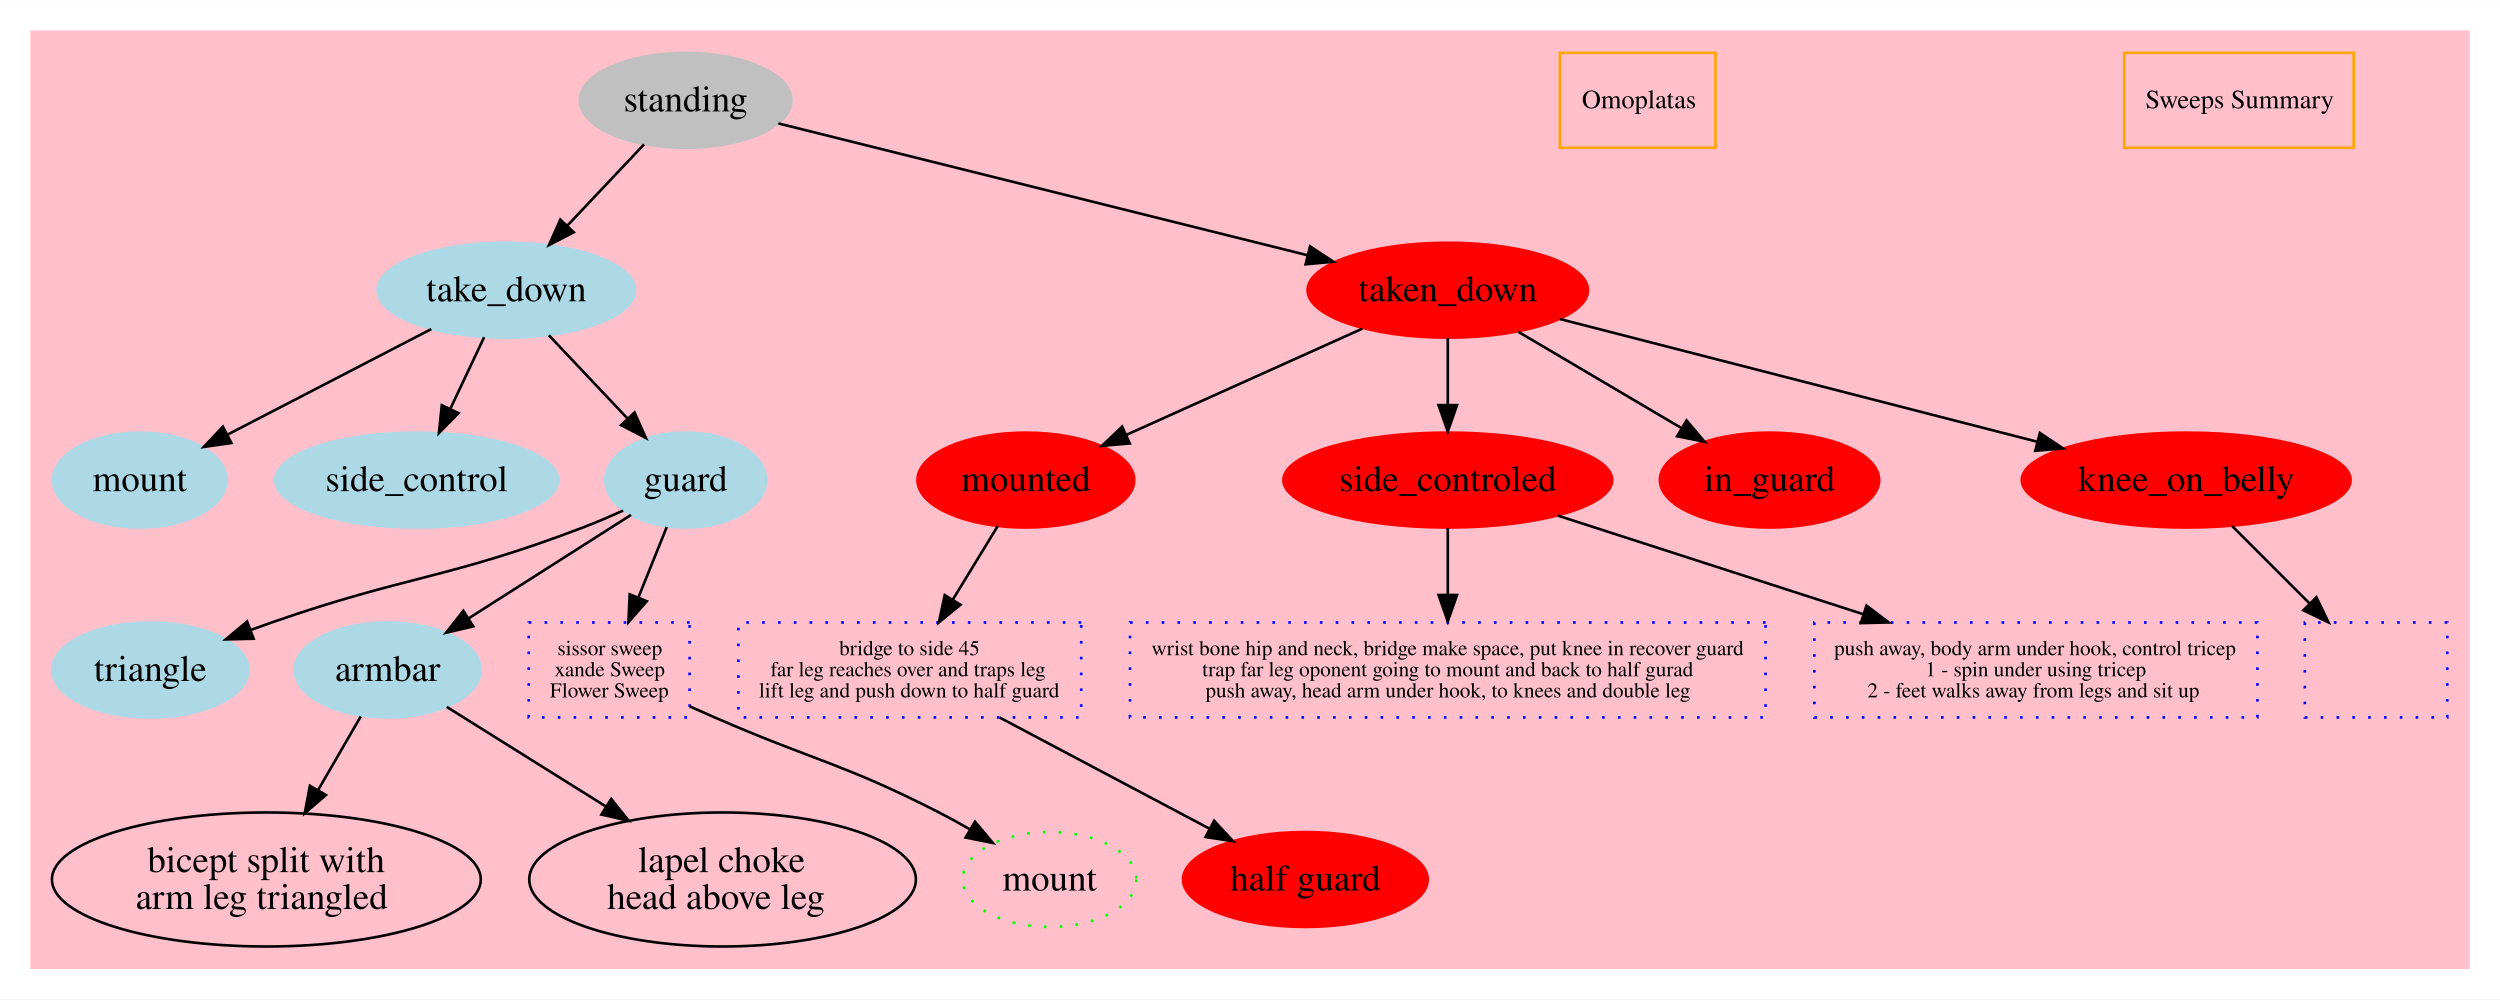
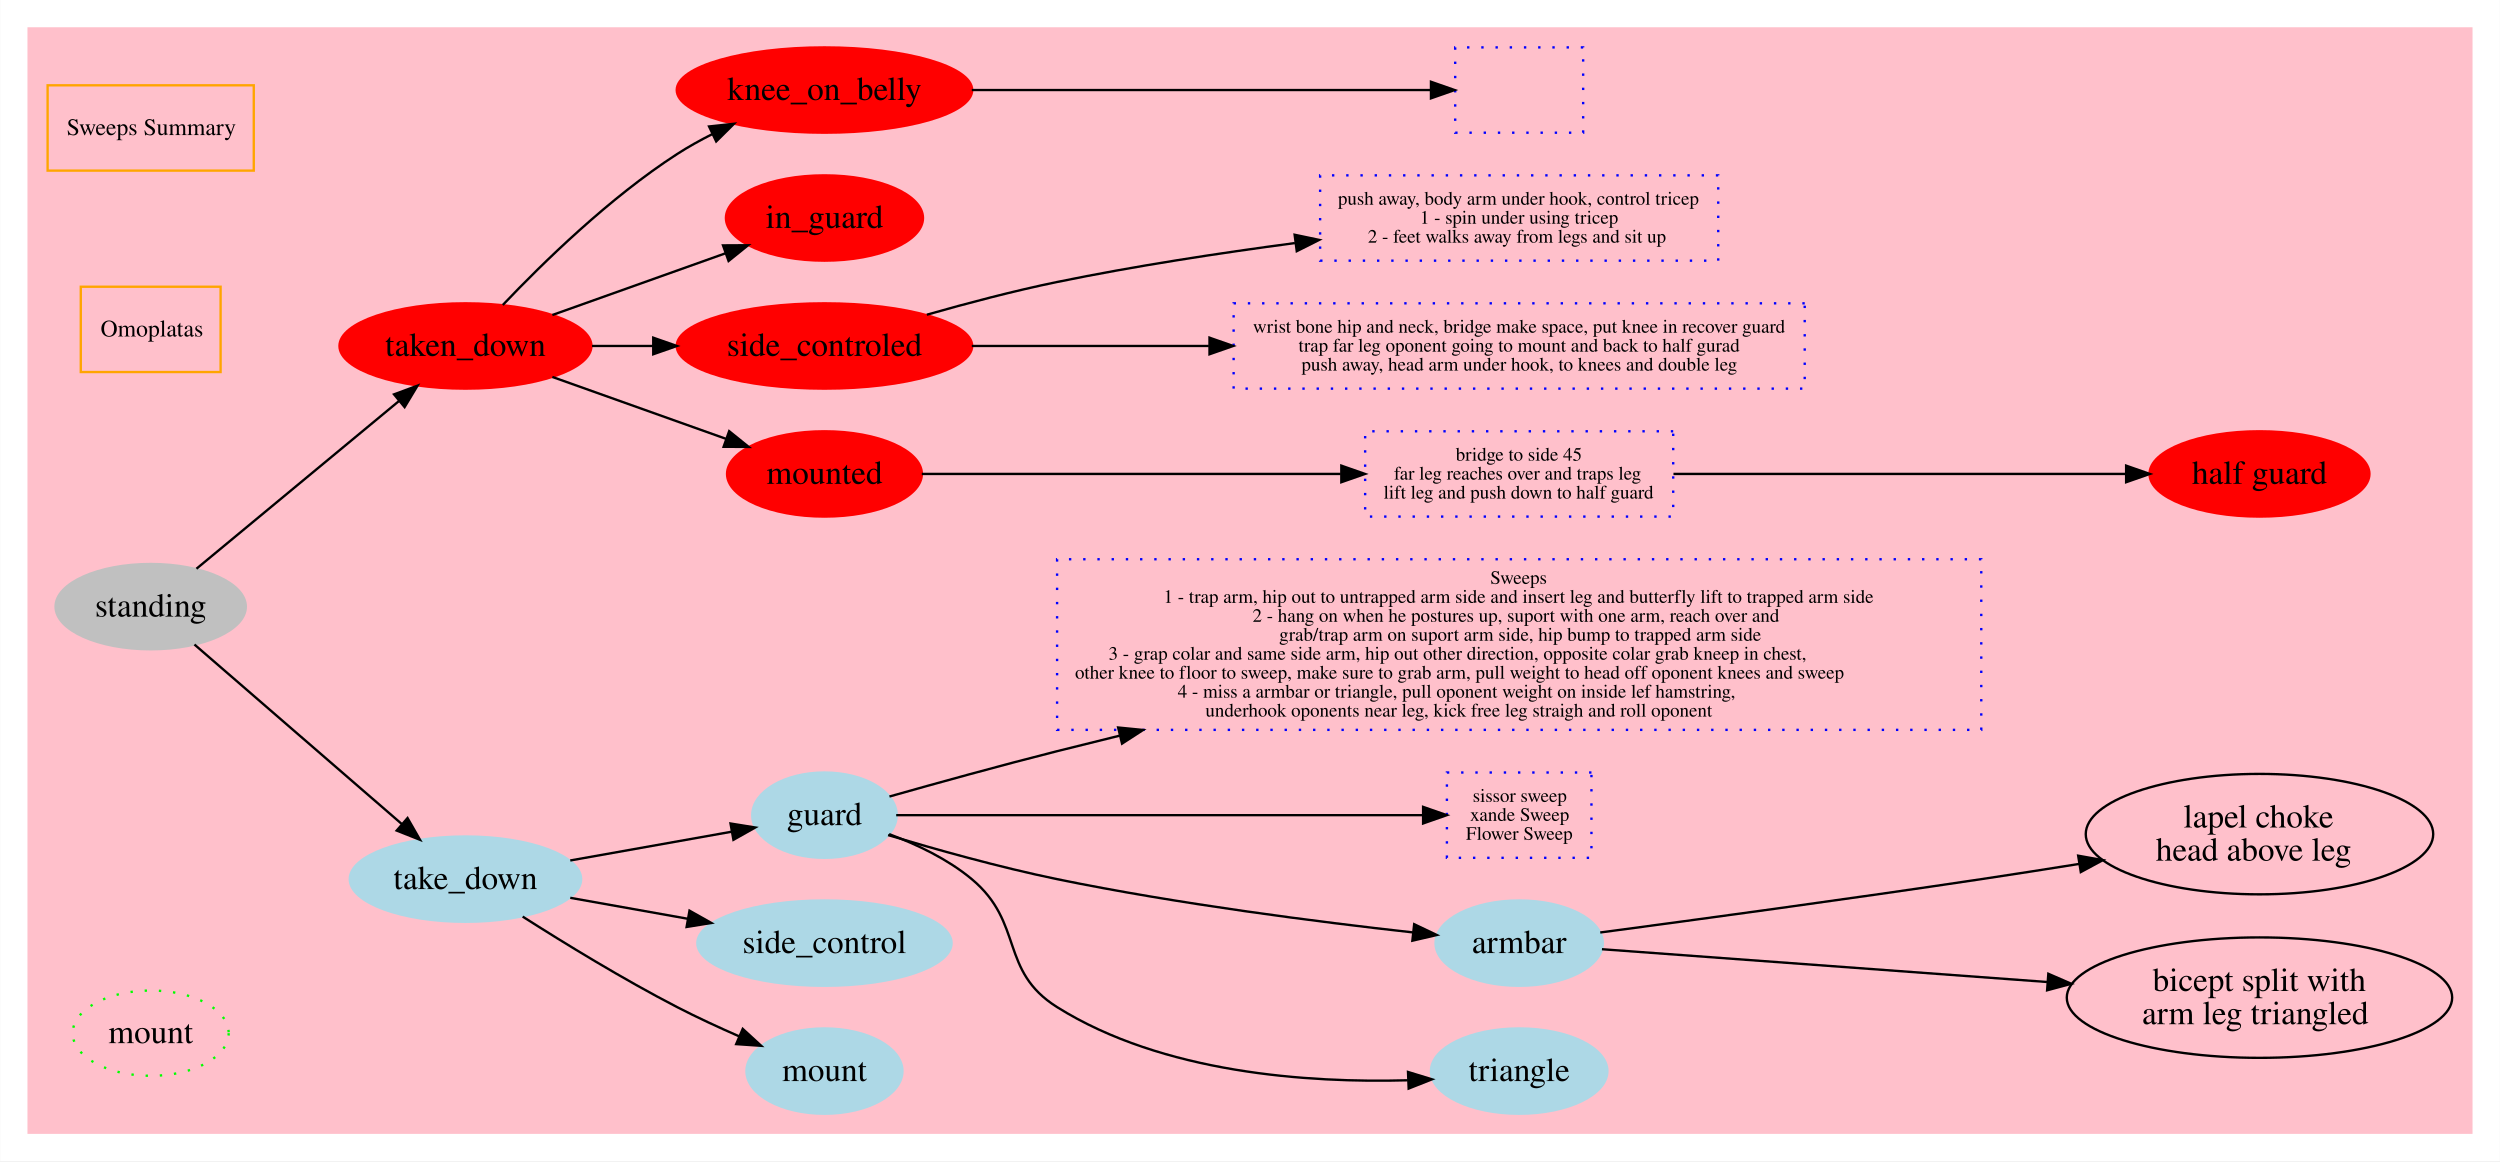
- <svg xmlns="http://www.w3.org/2000/svg" xmlns:xlink="http://www.w3.org/1999/xlink" width="948pt" height="379pt" viewBox="0.00 0.00 948.00 378.91">
-   <g id="graph0" class="graph" transform="scale(1 1) rotate(0) translate(4 374.9117)">
-     <polygon fill="#ffffff" stroke="transparent" points="-4,4 -4,-374.912 944,-374.912 944,4 -4,4" />
+ <svg xmlns="http://www.w3.org/2000/svg" xmlns:xlink="http://www.w3.org/1999/xlink" width="1055pt" height="490pt" viewBox="0.00 0.00 1054.82 490.00">
+   <g id="graph0" class="graph" transform="scale(1 1) rotate(0) translate(4 486)">
+     <polygon fill="#ffffff" stroke="transparent" points="-4,4 -4,-486 1050.818,-486 1050.818,4 -4,4" />
    <g id="clust1" class="cluster">
-       <polygon fill="#ffc0cb" stroke="#ffc0cb" points="8,-8 8,-362.912 932,-362.912 932,-8 8,-8" />
+       <polygon fill="#ffc0cb" stroke="#ffc0cb" points="8,-8 8,-474 1038.818,-474 1038.818,-8 8,-8" />
    </g>
    <g id="node1" class="node">
      <g id="a_node1">
        <a xlink:href="https://www.youtube.com/watch?v=cxc6uoaso7Q" xlink:title="&lt;TABLE&gt;">
-           <polygon fill="none" stroke="#ffa500" points="888.5,-354.912 801.5,-354.912 801.5,-318.912 888.5,-318.912 888.5,-354.912" />
-           <text text-anchor="start" x="809.531" y="-333.912" font-family="Times,serif" font-size="10.00" fill="#000000">Sweeps Summary</text>
+           <polygon fill="none" stroke="#ffa500" points="103,-450 16,-450 16,-414 103,-414 103,-450" />
+           <text text-anchor="start" x="24.031" y="-429" font-family="Times,serif" font-size="10.00" fill="#000000">Sweeps Summary</text>
        </a>
      </g>
    </g>
    <g id="node2" class="node">
      <g id="a_node2">
        <a xlink:href="https://www.youtube.com/watch?v=tfvEGtSCIRI" xlink:title="&lt;TABLE&gt;">
-           <polygon fill="none" stroke="#ffa500" points="646.5,-354.912 587.5,-354.912 587.5,-318.912 646.5,-318.912 646.5,-354.912" />
-           <text text-anchor="start" x="595.837" y="-333.912" font-family="Times,serif" font-size="10.00" fill="#000000">Omoplatas</text>
+           <polygon fill="none" stroke="#ffa500" points="89,-365 30,-365 30,-329 89,-329 89,-365" />
+           <text text-anchor="start" x="38.337" y="-344" font-family="Times,serif" font-size="10.00" fill="#000000">Omoplatas</text>
        </a>
      </g>
    </g>
    <g id="node3" class="node">
-       <ellipse fill="#c0c0c0" stroke="#c0c0c0" cx="256" cy="-336.912" rx="40.149" ry="18" />
-       <text text-anchor="middle" x="256" y="-332.712" font-family="Times,serif" font-size="14.00" fill="#000000">standing</text>
+       <ellipse fill="#c0c0c0" stroke="#c0c0c0" cx="59.5" cy="-230" rx="40.149" ry="18" />
+       <text text-anchor="middle" x="59.5" y="-225.8" font-family="Times,serif" font-size="14.00" fill="#000000">standing</text>
    </g>
    <g id="node4" class="node">
-       <ellipse fill="#add8e6" stroke="#add8e6" cx="188" cy="-264.912" rx="48.819" ry="18" />
-       <text text-anchor="middle" x="188" y="-260.712" font-family="Times,serif" font-size="14.00" fill="#000000">take_down</text>
+       <ellipse fill="#add8e6" stroke="#add8e6" cx="192.331" cy="-115" rx="48.819" ry="18" />
+       <text text-anchor="middle" x="192.331" y="-110.8" font-family="Times,serif" font-size="14.00" fill="#000000">take_down</text>
    </g>
    <g id="edge1" class="edge">
-       <path fill="none" stroke="#000000" d="M240.228,-320.212C231.6,-311.076 220.746,-299.584 211.172,-289.447" />
-       <polygon fill="#000000" stroke="#000000" points="213.569,-286.887 204.158,-282.02 208.48,-291.694 213.569,-286.887" />
+       <path fill="none" stroke="#000000" d="M77.97,-214.01C100.71,-194.322 139.507,-160.733 165.526,-138.207" />
+       <polygon fill="#000000" stroke="#000000" points="167.889,-140.791 173.158,-131.599 163.307,-135.499 167.889,-140.791" />
    </g>
    <g id="node5" class="node">
-       <ellipse fill="#ff0000" stroke="#ff0000" cx="545" cy="-264.912" rx="53.163" ry="18" />
-       <text text-anchor="middle" x="545" y="-260.712" font-family="Times,serif" font-size="14.00" fill="#000000">taken_down</text>
+       <ellipse fill="#ff0000" stroke="#ff0000" cx="192.331" cy="-340" rx="53.163" ry="18" />
+       <text text-anchor="middle" x="192.331" y="-335.8" font-family="Times,serif" font-size="14.00" fill="#000000">taken_down</text>
    </g>
    <g id="edge2" class="edge">
-       <path fill="none" stroke="#000000" d="M291.148,-328.155C341.203,-315.685 433.416,-292.711 491.849,-278.154" />
-       <polygon fill="#000000" stroke="#000000" points="492.779,-281.529 501.636,-275.715 491.087,-274.736 492.779,-281.529" />
+       <path fill="none" stroke="#000000" d="M78.815,-245.995C101.279,-264.599 138.557,-295.469 164.228,-316.728" />
+       <polygon fill="#000000" stroke="#000000" points="162.188,-319.582 172.122,-323.264 166.652,-314.191 162.188,-319.582" />
    </g>
    <g id="node15" class="node">
-       <ellipse fill="#add8e6" stroke="#add8e6" cx="49" cy="-192.912" rx="32.917" ry="18" />
-       <text text-anchor="middle" x="49" y="-188.712" font-family="Times,serif" font-size="14.00" fill="#000000">mount</text>
+       <ellipse fill="#add8e6" stroke="#add8e6" cx="343.832" cy="-34" rx="32.917" ry="18" />
+       <text text-anchor="middle" x="343.832" y="-29.8" font-family="Times,serif" font-size="14.00" fill="#000000">mount</text>
    </g>
    <g id="edge12" class="edge">
-       <path fill="none" stroke="#000000" d="M159.536,-250.168C137.098,-238.545 105.769,-222.317 82.192,-210.105" />
-       <polygon fill="#000000" stroke="#000000" points="83.741,-206.965 73.252,-205.474 80.521,-213.181 83.741,-206.965" />
+       <path fill="none" stroke="#000000" d="M216.471,-99.197C234.165,-87.916 258.959,-72.725 281.662,-61 290.031,-56.678 299.245,-52.419 307.957,-48.606" />
+       <polygon fill="#000000" stroke="#000000" points="309.34,-51.821 317.15,-44.662 306.58,-45.388 309.34,-51.821" />
    </g>
    <g id="node16" class="node">
-       <ellipse fill="#add8e6" stroke="#add8e6" cx="154" cy="-192.912" rx="53.647" ry="18" />
-       <text text-anchor="middle" x="154" y="-188.712" font-family="Times,serif" font-size="14.00" fill="#000000">side_control</text>
+       <ellipse fill="#add8e6" stroke="#add8e6" cx="343.832" cy="-88" rx="53.647" ry="18" />
+       <text text-anchor="middle" x="343.832" y="-83.8" font-family="Times,serif" font-size="14.00" fill="#000000">side_control</text>
    </g>
    <g id="edge13" class="edge">
-       <path fill="none" stroke="#000000" d="M179.595,-247.114C175.713,-238.893 171.019,-228.953 166.717,-219.842" />
-       <polygon fill="#000000" stroke="#000000" points="169.861,-218.302 162.426,-210.754 163.531,-221.291 169.861,-218.302" />
+       <path fill="none" stroke="#000000" d="M236.559,-107.118C252.037,-104.359 269.652,-101.22 286.071,-98.294" />
+       <polygon fill="#000000" stroke="#000000" points="286.878,-101.705 296.109,-96.505 285.65,-94.814 286.878,-101.705" />
    </g>
    <g id="node17" class="node">
-       <ellipse fill="#add8e6" stroke="#add8e6" cx="256" cy="-192.912" rx="30.486" ry="18" />
-       <text text-anchor="middle" x="256" y="-188.712" font-family="Times,serif" font-size="14.00" fill="#000000">guard</text>
+       <ellipse fill="#add8e6" stroke="#add8e6" cx="343.832" cy="-142" rx="30.486" ry="18" />
+       <text text-anchor="middle" x="343.832" y="-137.8" font-family="Times,serif" font-size="14.00" fill="#000000">guard</text>
    </g>
    <g id="edge14" class="edge">
-       <path fill="none" stroke="#000000" d="M204.115,-247.849C213.003,-238.438 224.171,-226.613 233.867,-216.347" />
-       <polygon fill="#000000" stroke="#000000" points="236.611,-218.539 240.932,-208.866 231.522,-213.733 236.611,-218.539" />
+       <path fill="none" stroke="#000000" d="M236.559,-122.882C258.077,-126.717 283.726,-131.288 304.547,-134.999" />
+       <polygon fill="#000000" stroke="#000000" points="304.185,-138.489 314.644,-136.798 305.413,-131.598 304.185,-138.489" />
    </g>
    <g id="node6" class="node">
-       <ellipse fill="#ff0000" stroke="#ff0000" cx="385" cy="-192.912" rx="41.109" ry="18" />
-       <text text-anchor="middle" x="385" y="-188.712" font-family="Times,serif" font-size="14.00" fill="#000000">mounted</text>
+       <ellipse fill="#ff0000" stroke="#ff0000" cx="343.832" cy="-286" rx="41.109" ry="18" />
+       <text text-anchor="middle" x="343.832" y="-281.8" font-family="Times,serif" font-size="14.00" fill="#000000">mounted</text>
    </g>
    <g id="edge3" class="edge">
-       <path fill="none" stroke="#000000" d="M512.622,-250.341C486.728,-238.689 450.37,-222.328 423.081,-210.048" />
-       <polygon fill="#000000" stroke="#000000" points="424.394,-206.801 413.839,-205.889 421.522,-213.185 424.394,-206.801" />
+       <path fill="none" stroke="#000000" d="M229.005,-326.928C251.15,-319.035 279.431,-308.955 302.384,-300.773" />
+       <polygon fill="#000000" stroke="#000000" points="303.617,-304.05 311.862,-297.395 301.267,-297.456 303.617,-304.05" />
    </g>
    <g id="node7" class="node">
-       <ellipse fill="#ff0000" stroke="#ff0000" cx="545" cy="-192.912" rx="62.341" ry="18" />
-       <text text-anchor="middle" x="545" y="-188.712" font-family="Times,serif" font-size="14.00" fill="#000000">side_controled</text>
+       <ellipse fill="#ff0000" stroke="#ff0000" cx="343.832" cy="-340" rx="62.341" ry="18" />
+       <text text-anchor="middle" x="343.832" y="-335.8" font-family="Times,serif" font-size="14.00" fill="#000000">side_controled</text>
    </g>
    <g id="edge4" class="edge">
-       <path fill="none" stroke="#000000" d="M545,-246.743C545,-239.043 545,-229.886 545,-221.328" />
-       <polygon fill="#000000" stroke="#000000" points="548.5,-221.325 545,-211.325 541.5,-221.325 548.5,-221.325" />
+       <path fill="none" stroke="#000000" d="M245.745,-340C254.072,-340 262.795,-340 271.459,-340" />
+       <polygon fill="#000000" stroke="#000000" points="271.575,-343.5 281.575,-340 271.575,-336.5 271.575,-343.5" />
    </g>
    <g id="node8" class="node">
-       <ellipse fill="#ff0000" stroke="#ff0000" cx="667" cy="-192.912" rx="41.585" ry="18" />
-       <text text-anchor="middle" x="667" y="-188.712" font-family="Times,serif" font-size="14.00" fill="#000000">in_guard</text>
+       <ellipse fill="#ff0000" stroke="#ff0000" cx="343.832" cy="-394" rx="41.585" ry="18" />
+       <text text-anchor="middle" x="343.832" y="-389.8" font-family="Times,serif" font-size="14.00" fill="#000000">in_guard</text>
    </g>
    <g id="edge5" class="edge">
-       <path fill="none" stroke="#000000" d="M571.773,-249.111C589.939,-238.39 614.092,-224.136 633.528,-212.666" />
-       <polygon fill="#000000" stroke="#000000" points="635.531,-215.548 642.364,-207.451 631.973,-209.519 635.531,-215.548" />
+       <path fill="none" stroke="#000000" d="M229.005,-353.072C251.073,-360.938 279.235,-370.975 302.146,-379.142" />
+       <polygon fill="#000000" stroke="#000000" points="301.015,-382.454 311.61,-382.515 303.365,-375.861 301.015,-382.454" />
    </g>
    <g id="node9" class="node">
-       <ellipse fill="#ff0000" stroke="#ff0000" cx="825" cy="-192.912" rx="62.341" ry="18" />
-       <text text-anchor="middle" x="825" y="-188.712" font-family="Times,serif" font-size="14.00" fill="#000000">knee_on_belly</text>
+       <ellipse fill="#ff0000" stroke="#ff0000" cx="343.832" cy="-448" rx="62.341" ry="18" />
+       <text text-anchor="middle" x="343.832" y="-443.8" font-family="Times,serif" font-size="14.00" fill="#000000">knee_on_belly</text>
    </g>
    <g id="edge6" class="edge">
-       <path fill="none" stroke="#000000" d="M587.526,-253.976C635.817,-241.559 714.826,-221.242 768.321,-207.486" />
-       <polygon fill="#000000" stroke="#000000" points="769.518,-210.792 778.331,-204.912 767.775,-204.013 769.518,-210.792" />
+       <path fill="none" stroke="#000000" d="M208.093,-357.304C224.963,-375.058 253.166,-402.609 281.662,-421 286.296,-423.991 291.318,-426.792 296.43,-429.372" />
+       <polygon fill="#000000" stroke="#000000" points="295.131,-432.63 305.664,-433.771 298.142,-426.311 295.131,-432.63" />
    </g>
    <g id="node11" class="node">
      <g id="a_node11">
        <a xlink:href="https://www.youtube.com/watch?v=q2OAJF__P2w" xlink:title="&lt;TABLE&gt;">
-           <polygon fill="none" stroke="#0000ff" stroke-dasharray="1,5" points="406,-138.912 276,-138.912 276,-102.912 406,-102.912 406,-138.912" />
-           <text text-anchor="start" x="314.227" y="-126.512" font-family="Times,serif" font-size="8.00" fill="#000000">bridge to side 45</text>
-           <text text-anchor="start" x="288.139" y="-118.512" font-family="Times,serif" font-size="8.00" fill="#000000">far leg reaches over and traps leg</text>
-           <text text-anchor="start" x="283.789" y="-110.512" font-family="Times,serif" font-size="8.00" fill="#000000">lift leg and push down to half guard</text>
+           <polygon fill="none" stroke="#0000ff" stroke-dasharray="1,5" points="702.002,-304 572.002,-304 572.002,-268 702.002,-268 702.002,-304" />
+           <text text-anchor="start" x="610.229" y="-291.6" font-family="Times,serif" font-size="8.00" fill="#000000">bridge to side 45</text>
+           <text text-anchor="start" x="584.141" y="-283.6" font-family="Times,serif" font-size="8.00" fill="#000000">far leg reaches over and traps leg</text>
+           <text text-anchor="start" x="579.791" y="-275.6" font-family="Times,serif" font-size="8.00" fill="#000000">lift leg and push down to half guard</text>
        </a>
      </g>
    </g>
    <g id="edge8" class="edge">
-       <path fill="none" stroke="#000000" d="M374.349,-175.482C369.222,-167.093 362.963,-156.851 357.258,-147.515" />
-       <polygon fill="#000000" stroke="#000000" points="360.214,-145.64 352.013,-138.932 354.241,-149.29 360.214,-145.64" />
+       <path fill="none" stroke="#000000" d="M384.905,-286C430.598,-286 505.388,-286 561.665,-286" />
+       <polygon fill="#000000" stroke="#000000" points="561.947,-289.5 571.947,-286 561.947,-282.5 561.947,-289.5" />
    </g>
    <g id="node13" class="node">
      <g id="a_node13">
        <a xlink:href="https://www.youtube.com/watch?v=S_vtppaNxoc" xlink:title="&lt;TABLE&gt;">
-           <polygon fill="none" stroke="#0000ff" stroke-dasharray="1,5" points="665.5,-138.912 424.5,-138.912 424.5,-102.912 665.5,-102.912 665.5,-138.912" />
-           <text text-anchor="start" x="432.652" y="-126.512" font-family="Times,serif" font-size="8.00" fill="#000000">wrist bone hip and neck, bridge make space, put knee in recover guard</text>
-           <text text-anchor="start" x="451.859" y="-118.512" font-family="Times,serif" font-size="8.00" fill="#000000">trap far leg oponent going to mount and back to half gurad</text>
-           <text text-anchor="start" x="453.119" y="-110.512" font-family="Times,serif" font-size="8.00" fill="#000000">push away, head arm under hook, to knees and double leg</text>
+           <polygon fill="none" stroke="#0000ff" stroke-dasharray="1,5" points="757.502,-358 516.502,-358 516.502,-322 757.502,-322 757.502,-358" />
+           <text text-anchor="start" x="524.655" y="-345.6" font-family="Times,serif" font-size="8.00" fill="#000000">wrist bone hip and neck, bridge make space, put knee in recover guard</text>
+           <text text-anchor="start" x="543.862" y="-337.6" font-family="Times,serif" font-size="8.00" fill="#000000">trap far leg oponent going to mount and back to half gurad</text>
+           <text text-anchor="start" x="545.121" y="-329.6" font-family="Times,serif" font-size="8.00" fill="#000000">push away, head arm under hook, to knees and double leg</text>
        </a>
      </g>
    </g>
    <g id="edge10" class="edge">
-       <path fill="none" stroke="#000000" d="M545,-174.743C545,-167.043 545,-157.886 545,-149.328" />
-       <polygon fill="#000000" stroke="#000000" points="548.5,-149.325 545,-139.325 541.5,-149.325 548.5,-149.325" />
+       <path fill="none" stroke="#000000" d="M406.006,-340C435.225,-340 471.232,-340 506.049,-340" />
+       <polygon fill="#000000" stroke="#000000" points="506.318,-343.5 516.318,-340 506.317,-336.5 506.318,-343.5" />
    </g>
    <g id="node14" class="node">
      <g id="a_node14">
        <a xlink:href="https://www.youtube.com/watch?v=6ZKFobk8vOQ" xlink:title="&lt;TABLE&gt;">
-           <polygon fill="none" stroke="#0000ff" stroke-dasharray="1,5" points="852,-138.912 684,-138.912 684,-102.912 852,-102.912 852,-138.912" />
-           <text text-anchor="start" x="691.502" y="-126.512" font-family="Times,serif" font-size="8.00" fill="#000000">push away, body arm under hook, control tricep</text>
-           <text text-anchor="start" x="726.119" y="-118.512" font-family="Times,serif" font-size="8.00" fill="#000000">1 - spin under using tricep</text>
-           <text text-anchor="start" x="704.129" y="-110.512" font-family="Times,serif" font-size="8.00" fill="#000000">2 - feet walks away from legs and sit up</text>
+           <polygon fill="none" stroke="#0000ff" stroke-dasharray="1,5" points="721.002,-412 553.002,-412 553.002,-376 721.002,-376 721.002,-412" />
+           <text text-anchor="start" x="560.504" y="-399.6" font-family="Times,serif" font-size="8.00" fill="#000000">push away, body arm under hook, control tricep</text>
+           <text text-anchor="start" x="595.121" y="-391.6" font-family="Times,serif" font-size="8.00" fill="#000000">1 - spin under using tricep</text>
+           <text text-anchor="start" x="573.131" y="-383.6" font-family="Times,serif" font-size="8.00" fill="#000000">2 - feet walks away from legs and sit up</text>
        </a>
      </g>
    </g>
    <g id="edge11" class="edge">
-       <path fill="none" stroke="#000000" d="M586.683,-179.453C619.201,-168.954 664.975,-154.175 702.395,-142.094" />
-       <polygon fill="#000000" stroke="#000000" points="703.771,-145.327 712.212,-138.924 701.62,-138.666 703.771,-145.327" />
+       <path fill="none" stroke="#000000" d="M387.031,-353.194C404.042,-358.044 423.823,-363.258 442.002,-367 474.474,-373.684 510.335,-379.179 542.355,-383.426" />
+       <polygon fill="#000000" stroke="#000000" points="542.238,-386.941 552.607,-384.762 543.142,-379.999 542.238,-386.941" />
    </g>
    <g id="node10" class="node">
      <g id="a_node10">
        <a xlink:href="https://www.youtube.com/watch?v=S_vtppaNxoc" xlink:title="&lt;TABLE&gt;">
-           <polygon fill="none" stroke="#0000ff" stroke-dasharray="1,5" points="924,-138.912 870,-138.912 870,-102.912 924,-102.912 924,-138.912" />
+           <polygon fill="none" stroke="#0000ff" stroke-dasharray="1,5" points="664.002,-466 610.002,-466 610.002,-430 664.002,-430 664.002,-466" />
        </a>
      </g>
    </g>
    <g id="edge7" class="edge">
-       <path fill="none" stroke="#000000" d="M842.429,-175.482C851.251,-166.661 862.122,-155.79 871.833,-146.079" />
-       <polygon fill="#000000" stroke="#000000" points="874.383,-148.478 878.979,-138.932 869.433,-143.529 874.383,-148.478" />
+       <path fill="none" stroke="#000000" d="M406.006,-448C464.728,-448 550.865,-448 599.662,-448" />
+       <polygon fill="#000000" stroke="#000000" points="599.775,-451.5 609.775,-448 599.775,-444.5 599.775,-451.5" />
    </g>
    <g id="node12" class="node">
-       <ellipse fill="#ff0000" stroke="#ff0000" cx="491" cy="-41.456" rx="46.404" ry="18" />
-       <text text-anchor="middle" x="491" y="-37.256" font-family="Times,serif" font-size="14.00" fill="#000000">half guard</text>
+       <ellipse fill="#ff0000" stroke="#ff0000" cx="949.41" cy="-286" rx="46.404" ry="18" />
+       <text text-anchor="middle" x="949.41" y="-281.8" font-family="Times,serif" font-size="14.00" fill="#000000">half guard</text>
    </g>
    <g id="edge9" class="edge">
-       <path fill="none" stroke="#000000" d="M375.037,-102.882C398.798,-90.296 430.47,-73.519 454.711,-60.679" />
-       <polygon fill="#000000" stroke="#000000" points="456.406,-63.741 463.605,-55.967 453.13,-57.555 456.406,-63.741" />
+       <path fill="none" stroke="#000000" d="M702.113,-286C758.56,-286 839.401,-286 893.103,-286" />
+       <polygon fill="#000000" stroke="#000000" points="893.135,-289.5 903.135,-286 893.135,-282.5 893.135,-289.5" />
    </g>
    <g id="node18" class="node">
-       <ellipse fill="#add8e6" stroke="#add8e6" cx="53" cy="-120.912" rx="37.233" ry="18" />
-       <text text-anchor="middle" x="53" y="-116.712" font-family="Times,serif" font-size="14.00" fill="#000000">triangle</text>
+       <ellipse fill="#add8e6" stroke="#add8e6" cx="637.002" cy="-34" rx="37.233" ry="18" />
+       <text text-anchor="middle" x="637.002" y="-29.8" font-family="Times,serif" font-size="14.00" fill="#000000">triangle</text>
    </g>
    <g id="edge15" class="edge">
-       <path fill="none" stroke="#000000" d="M232.295,-181.347C227.297,-179.085 222.017,-176.825 217,-174.912 165.767,-155.378 150.791,-156.915 99,-138.912 96.431,-138.018 93.792,-137.07 91.14,-136.095" />
-       <polygon fill="#000000" stroke="#000000" points="92.175,-132.744 81.583,-132.489 89.704,-139.293 92.175,-132.744" />
+       <path fill="none" stroke="#000000" d="M371.117,-134.005C382.727,-129.677 395.89,-123.453 406.002,-115 428.133,-96.501 417.567,-76.326 442.002,-61 486.577,-33.042 548.062,-28.946 589.998,-30.123" />
+       <polygon fill="#000000" stroke="#000000" points="590.086,-33.629 600.216,-30.525 590.361,-26.634 590.086,-33.629" />
    </g>
    <g id="node19" class="node">
-       <ellipse fill="#add8e6" stroke="#add8e6" cx="143" cy="-120.912" rx="35.296" ry="18" />
-       <text text-anchor="middle" x="143" y="-116.712" font-family="Times,serif" font-size="14.00" fill="#000000">armbar</text>
+       <ellipse fill="#add8e6" stroke="#add8e6" cx="637.002" cy="-88" rx="35.296" ry="18" />
+       <text text-anchor="middle" x="637.002" y="-83.8" font-family="Times,serif" font-size="14.00" fill="#000000">armbar</text>
    </g>
    <g id="edge16" class="edge">
-       <path fill="none" stroke="#000000" d="M235.274,-179.706C218.035,-168.722 193.248,-152.928 173.704,-140.476" />
-       <polygon fill="#000000" stroke="#000000" points="175.454,-137.44 165.14,-135.018 171.693,-143.344 175.454,-137.44" />
+       <path fill="none" stroke="#000000" d="M370.686,-133.591C390.289,-127.705 417.59,-120.025 442.002,-115 493.013,-104.501 552.388,-96.934 592.095,-92.529" />
+       <polygon fill="#000000" stroke="#000000" points="592.687,-95.985 602.249,-91.424 591.929,-89.026 592.687,-95.985" />
    </g>
    <g id="node20" class="node">
      <g id="a_node20">
        <a xlink:href="https://www.youtube.com/watch?v=HHs1ftjayUw" xlink:title="&lt;TABLE&gt;">
-           <polygon fill="none" stroke="#0000ff" stroke-dasharray="1,5" points="257.5,-138.912 196.5,-138.912 196.5,-102.912 257.5,-102.912 257.5,-138.912" />
-           <text text-anchor="start" x="207.391" y="-126.512" font-family="Times,serif" font-size="8.00" fill="#000000">sissor sweep</text>
-           <text text-anchor="start" x="206.285" y="-118.512" font-family="Times,serif" font-size="8.00" fill="#000000">xande Sweep</text>
-           <text text-anchor="start" x="204.504" y="-110.512" font-family="Times,serif" font-size="8.00" fill="#000000">Flower Sweep</text>
+           <polygon fill="none" stroke="#0000ff" stroke-dasharray="1,5" points="667.502,-160 606.502,-160 606.502,-124 667.502,-124 667.502,-160" />
+           <text text-anchor="start" x="617.393" y="-147.6" font-family="Times,serif" font-size="8.00" fill="#000000">sissor sweep</text>
+           <text text-anchor="start" x="616.287" y="-139.6" font-family="Times,serif" font-size="8.00" fill="#000000">xande Sweep</text>
+           <text text-anchor="start" x="614.506" y="-131.6" font-family="Times,serif" font-size="8.00" fill="#000000">Flower Sweep</text>
        </a>
      </g>
    </g>
    <g id="edge17" class="edge">
-       <path fill="none" stroke="#000000" d="M248.832,-175.114C245.58,-167.04 241.66,-157.309 238.045,-148.334" />
-       <polygon fill="#000000" stroke="#000000" points="241.27,-146.973 234.287,-139.005 234.777,-149.588 241.27,-146.973" />
+       <path fill="none" stroke="#000000" d="M374.102,-142C427.099,-142 536.707,-142 596.289,-142" />
+       <polygon fill="#000000" stroke="#000000" points="596.458,-145.5 606.458,-142 596.457,-138.5 596.458,-145.5" />
+     </g>
+     <g id="node21" class="node">
+       <g id="a_node21">
+         <a xlink:href="https://www.youtube.com/watch?v=qp5AXBHxQec" xlink:title="&lt;TABLE&gt;">
+           <polygon fill="none" stroke="#0000ff" stroke-dasharray="1,5" points="832.002,-250 442.002,-250 442.002,-178 832.002,-178 832.002,-250" />
+           <text text-anchor="start" x="624.782" y="-239.6" font-family="Times,serif" font-size="8.00" fill="#000000">Sweeps</text>
+           <text text-anchor="start" x="486.93" y="-231.6" font-family="Times,serif" font-size="8.00" fill="#000000">1 - trap arm, hip out to untrapped arm side and insert leg and butterfly lift to trapped arm side </text>
+           <text text-anchor="start" x="524.477" y="-223.6" font-family="Times,serif" font-size="8.00" fill="#000000">2 - hang on when he postures up, suport with one arm, reach over and </text>
+           <text text-anchor="start" x="535.694" y="-215.6" font-family="Times,serif" font-size="8.00" fill="#000000">grab/trap arm on suport arm side, hip bump to trapped arm side</text>
+           <text text-anchor="start" x="463.717" y="-207.6" font-family="Times,serif" font-size="8.00" fill="#000000">              3 - grap colar and same side arm, hip out other direction, opposite colar grab kneep in chest,            </text>
+           <text text-anchor="start" x="449.563" y="-199.6" font-family="Times,serif" font-size="8.00" fill="#000000">             other knee to floor to sweep, make sure to grab arm, pull weight to head off oponent knees and sweep            </text>
+           <text text-anchor="start" x="492.916" y="-191.6" font-family="Times,serif" font-size="8.00" fill="#000000">              4 - miss a armbar or triangle, pull oponent weight on inside lef hamstring,            </text>
+           <text text-anchor="start" x="504.59" y="-183.6" font-family="Times,serif" font-size="8.00" fill="#000000">             underhook oponents near leg, kick free leg straigh and roll oponent            </text>
+         </a>
+       </g>
+     </g>
+     <g id="edge18" class="edge">
+       <path fill="none" stroke="#000000" d="M371.257,-149.871C390.899,-155.429 418.01,-162.935 442.002,-169 450.66,-171.189 459.545,-173.391 468.525,-175.583" />
+       <polygon fill="#000000" stroke="#000000" points="467.755,-178.998 478.299,-177.957 469.407,-172.196 467.755,-178.998" />
+     </g>
+     <g id="node23" class="node">
+       <ellipse fill="none" stroke="#000000" cx="949.41" cy="-65" rx="81.316" ry="25.412" />
+       <text text-anchor="start" x="904.303" y="-67.8" font-family="Times,serif" font-size="14.00" fill="#000000">bicept split with</text>
+       <text text-anchor="start" x="899.846" y="-53.8" font-family="Times,serif" font-size="14.00" fill="#000000"> arm leg triangled</text>
+     </g>
+     <g id="edge19" class="edge">
+       <path fill="none" stroke="#000000" d="M671.93,-85.429C717.027,-82.108 797.143,-76.21 859.734,-71.602" />
+       <polygon fill="#000000" stroke="#000000" points="860.299,-75.07 870.015,-70.845 859.785,-68.089 860.299,-75.07" />
+     </g>
+     <g id="node24" class="node">
+       <ellipse fill="none" stroke="#000000" cx="949.41" cy="-134" rx="73.313" ry="25.412" />
+       <text text-anchor="start" x="917.343" y="-136.8" font-family="Times,serif" font-size="14.00" fill="#000000">lapel choke</text>
+       <text text-anchor="start" x="905.681" y="-122.8" font-family="Times,serif" font-size="14.00" fill="#000000"> head above leg</text>
+     </g>
+     <g id="edge20" class="edge">
+       <path fill="none" stroke="#000000" d="M671.205,-92.495C710.168,-97.672 775.728,-106.552 832.002,-115 845.394,-117.01 859.629,-119.238 873.398,-121.439" />
+       <polygon fill="#000000" stroke="#000000" points="872.893,-124.903 883.322,-123.034 874.004,-117.991 872.893,-124.903" />
    </g>
    <g id="node22" class="node">
-       <ellipse fill="none" stroke="#000000" cx="97" cy="-41.456" rx="81.316" ry="25.412" />
-       <text text-anchor="start" x="51.893" y="-44.256" font-family="Times,serif" font-size="14.00" fill="#000000">bicept split with</text>
-       <text text-anchor="start" x="47.436" y="-30.256" font-family="Times,serif" font-size="14.00" fill="#000000"> arm leg triangled</text>
-     </g>
-     <g id="edge19" class="edge">
-       <path fill="none" stroke="#000000" d="M132.791,-103.278C128.008,-95.017 122.144,-84.887 116.557,-75.237" />
-       <polygon fill="#000000" stroke="#000000" points="119.582,-73.476 111.543,-66.576 113.524,-76.984 119.582,-73.476" />
-     </g>
-     <g id="node23" class="node">
-       <ellipse fill="none" stroke="#000000" cx="270" cy="-41.456" rx="73.313" ry="25.412" />
-       <text text-anchor="start" x="237.933" y="-44.256" font-family="Times,serif" font-size="14.00" fill="#000000">lapel choke</text>
-       <text text-anchor="start" x="226.27" y="-30.256" font-family="Times,serif" font-size="14.00" fill="#000000"> head above leg</text>
-     </g>
-     <g id="edge20" class="edge">
-       <path fill="none" stroke="#000000" d="M165.413,-106.889C182.111,-96.442 205.453,-81.839 225.85,-69.078" />
-       <polygon fill="#000000" stroke="#000000" points="227.762,-72.01 234.383,-63.739 224.049,-66.076 227.762,-72.01" />
-     </g>
-     <g id="node21" class="node">
-       <ellipse fill="none" stroke="#00ff00" stroke-dasharray="1,5" cx="394" cy="-41.456" rx="32.917" ry="18" />
-       <text text-anchor="middle" x="394" y="-37.256" font-family="Times,serif" font-size="14.00" fill="#000000">mount</text>
-     </g>
-     <g id="edge18" class="edge">
-       <path fill="none" stroke="#000000" d="M257.544,-107.083C260.733,-105.664 263.929,-104.253 267,-102.912 304.598,-86.493 315.474,-85.593 352,-66.912 355.843,-64.946 359.809,-62.763 363.698,-60.524" />
-       <polygon fill="#000000" stroke="#000000" points="365.727,-63.39 372.541,-55.278 362.155,-57.37 365.727,-63.39" />
+       <ellipse fill="none" stroke="#00ff00" stroke-dasharray="1,5" cx="59.5" cy="-50" rx="32.917" ry="18" />
+       <text text-anchor="middle" x="59.5" y="-45.8" font-family="Times,serif" font-size="14.00" fill="#000000">mount</text>
    </g>
  </g>
</svg>
